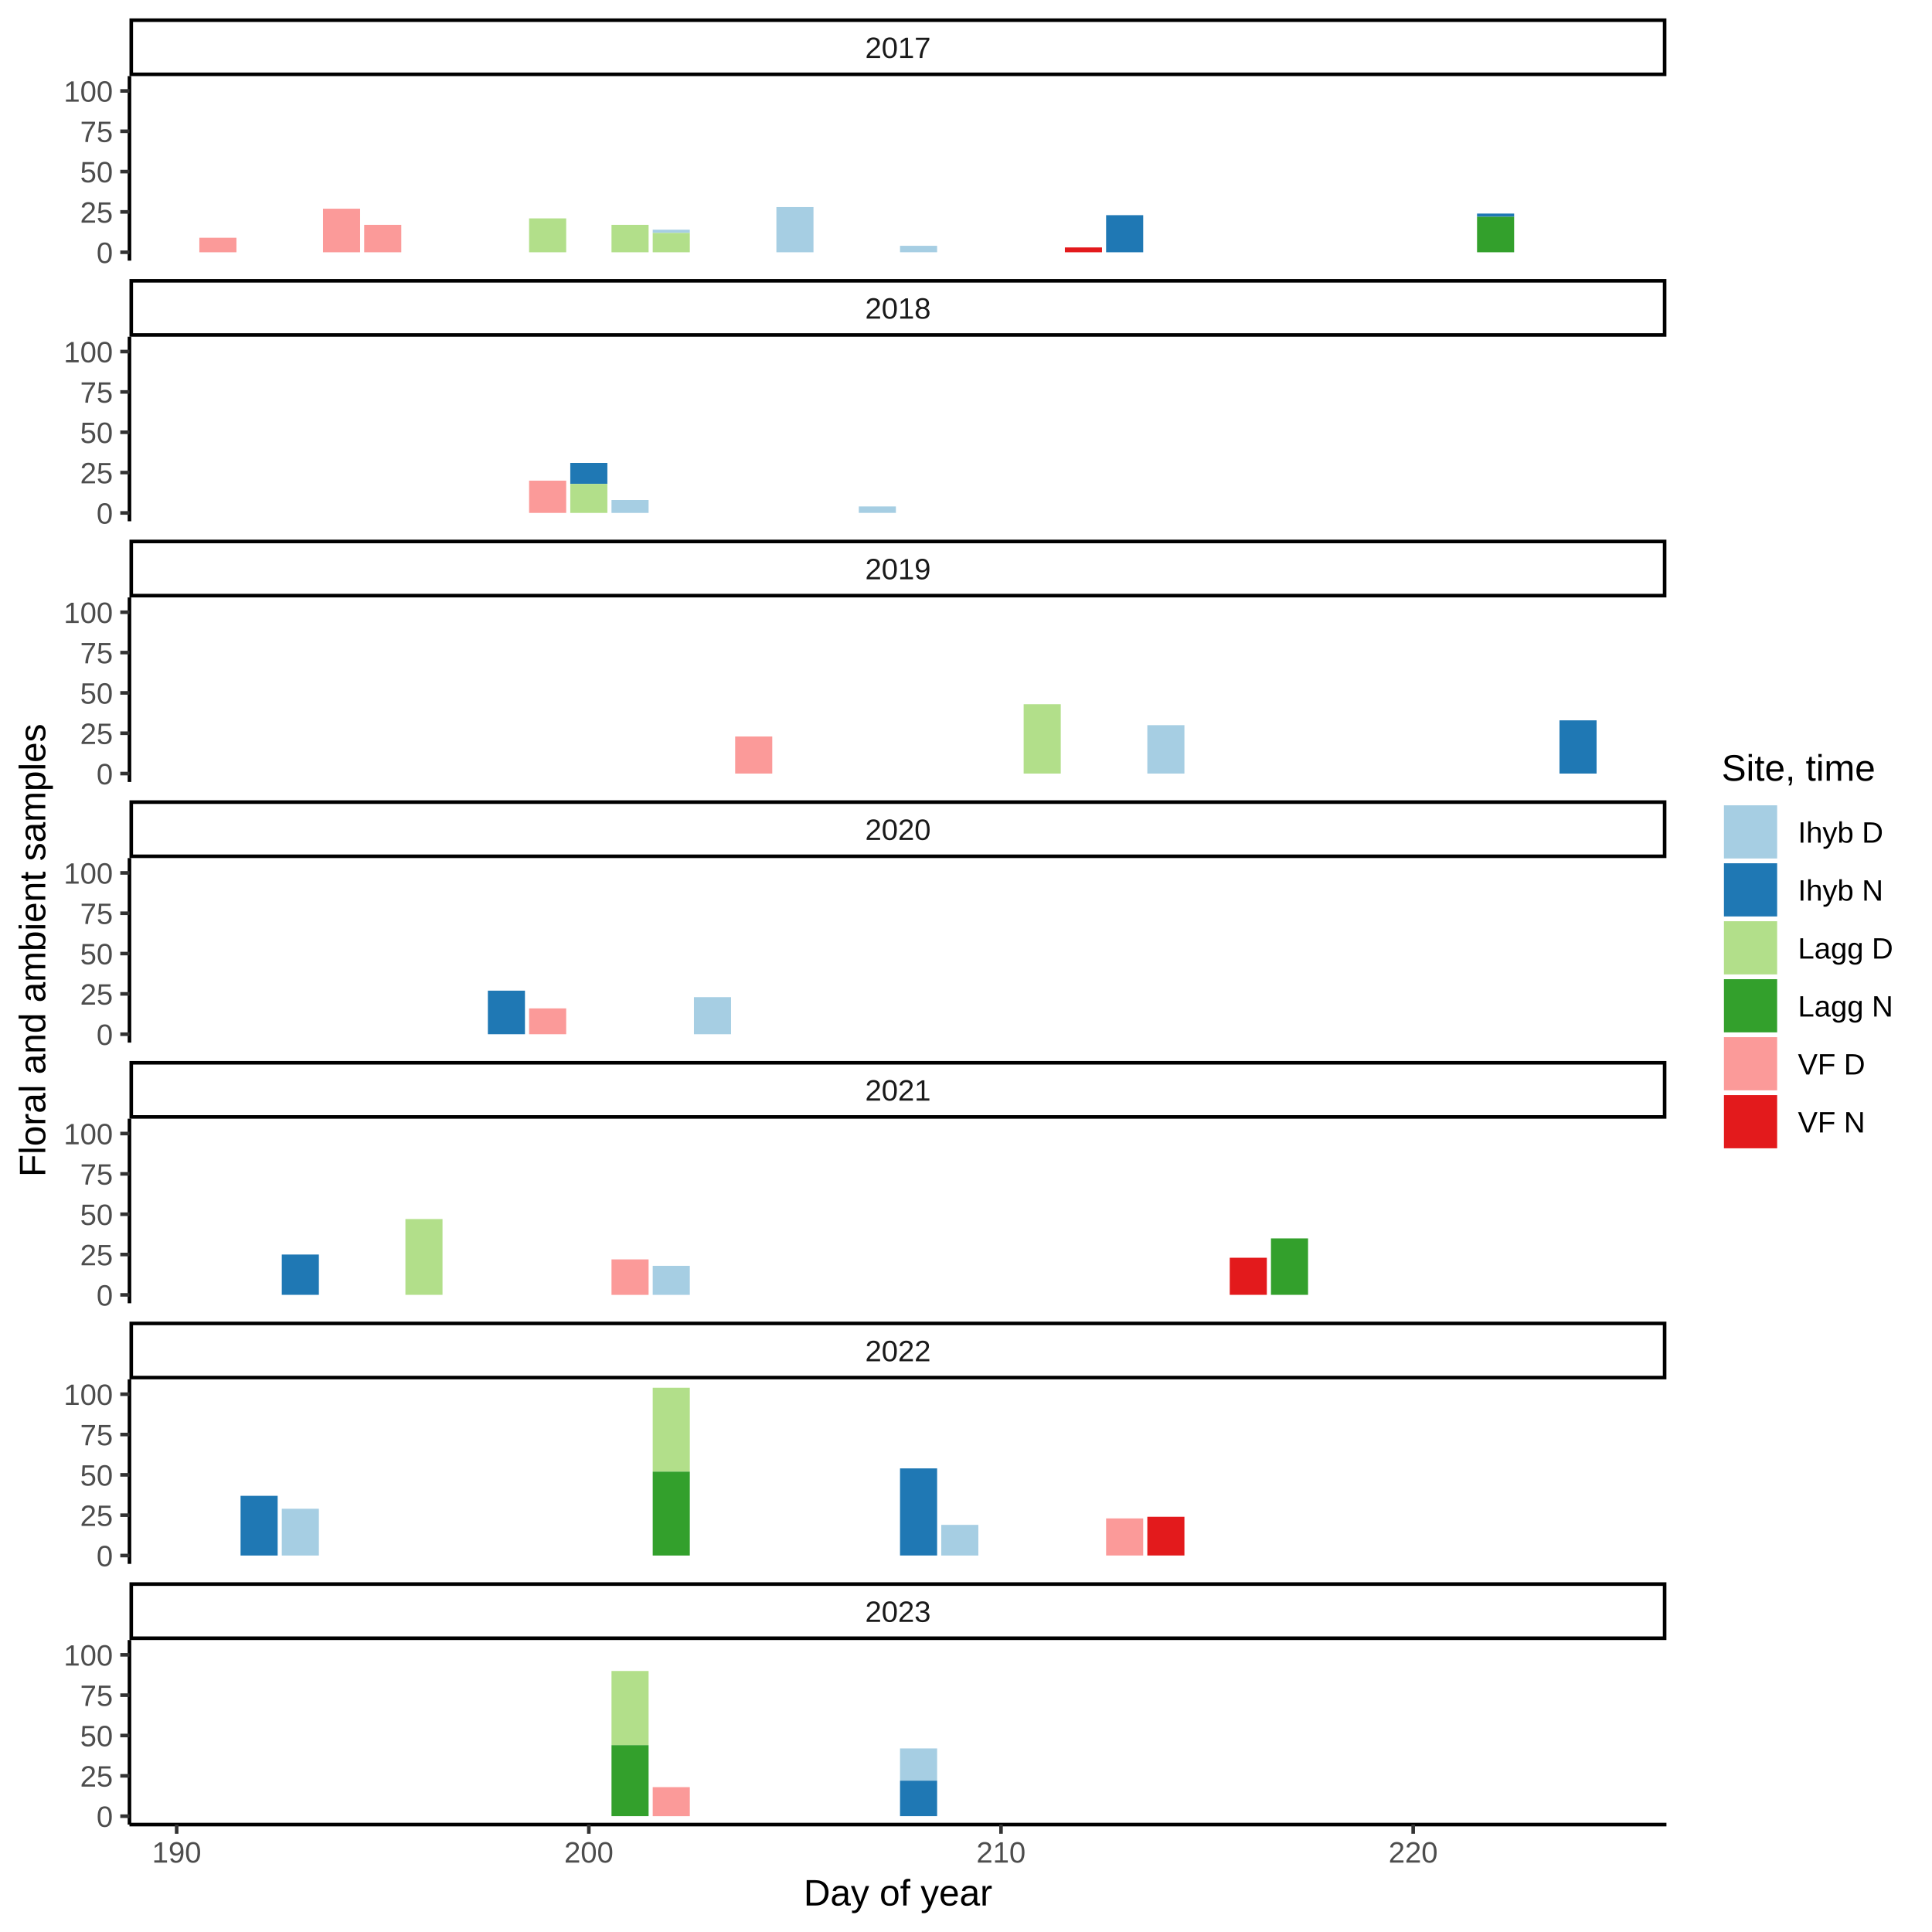
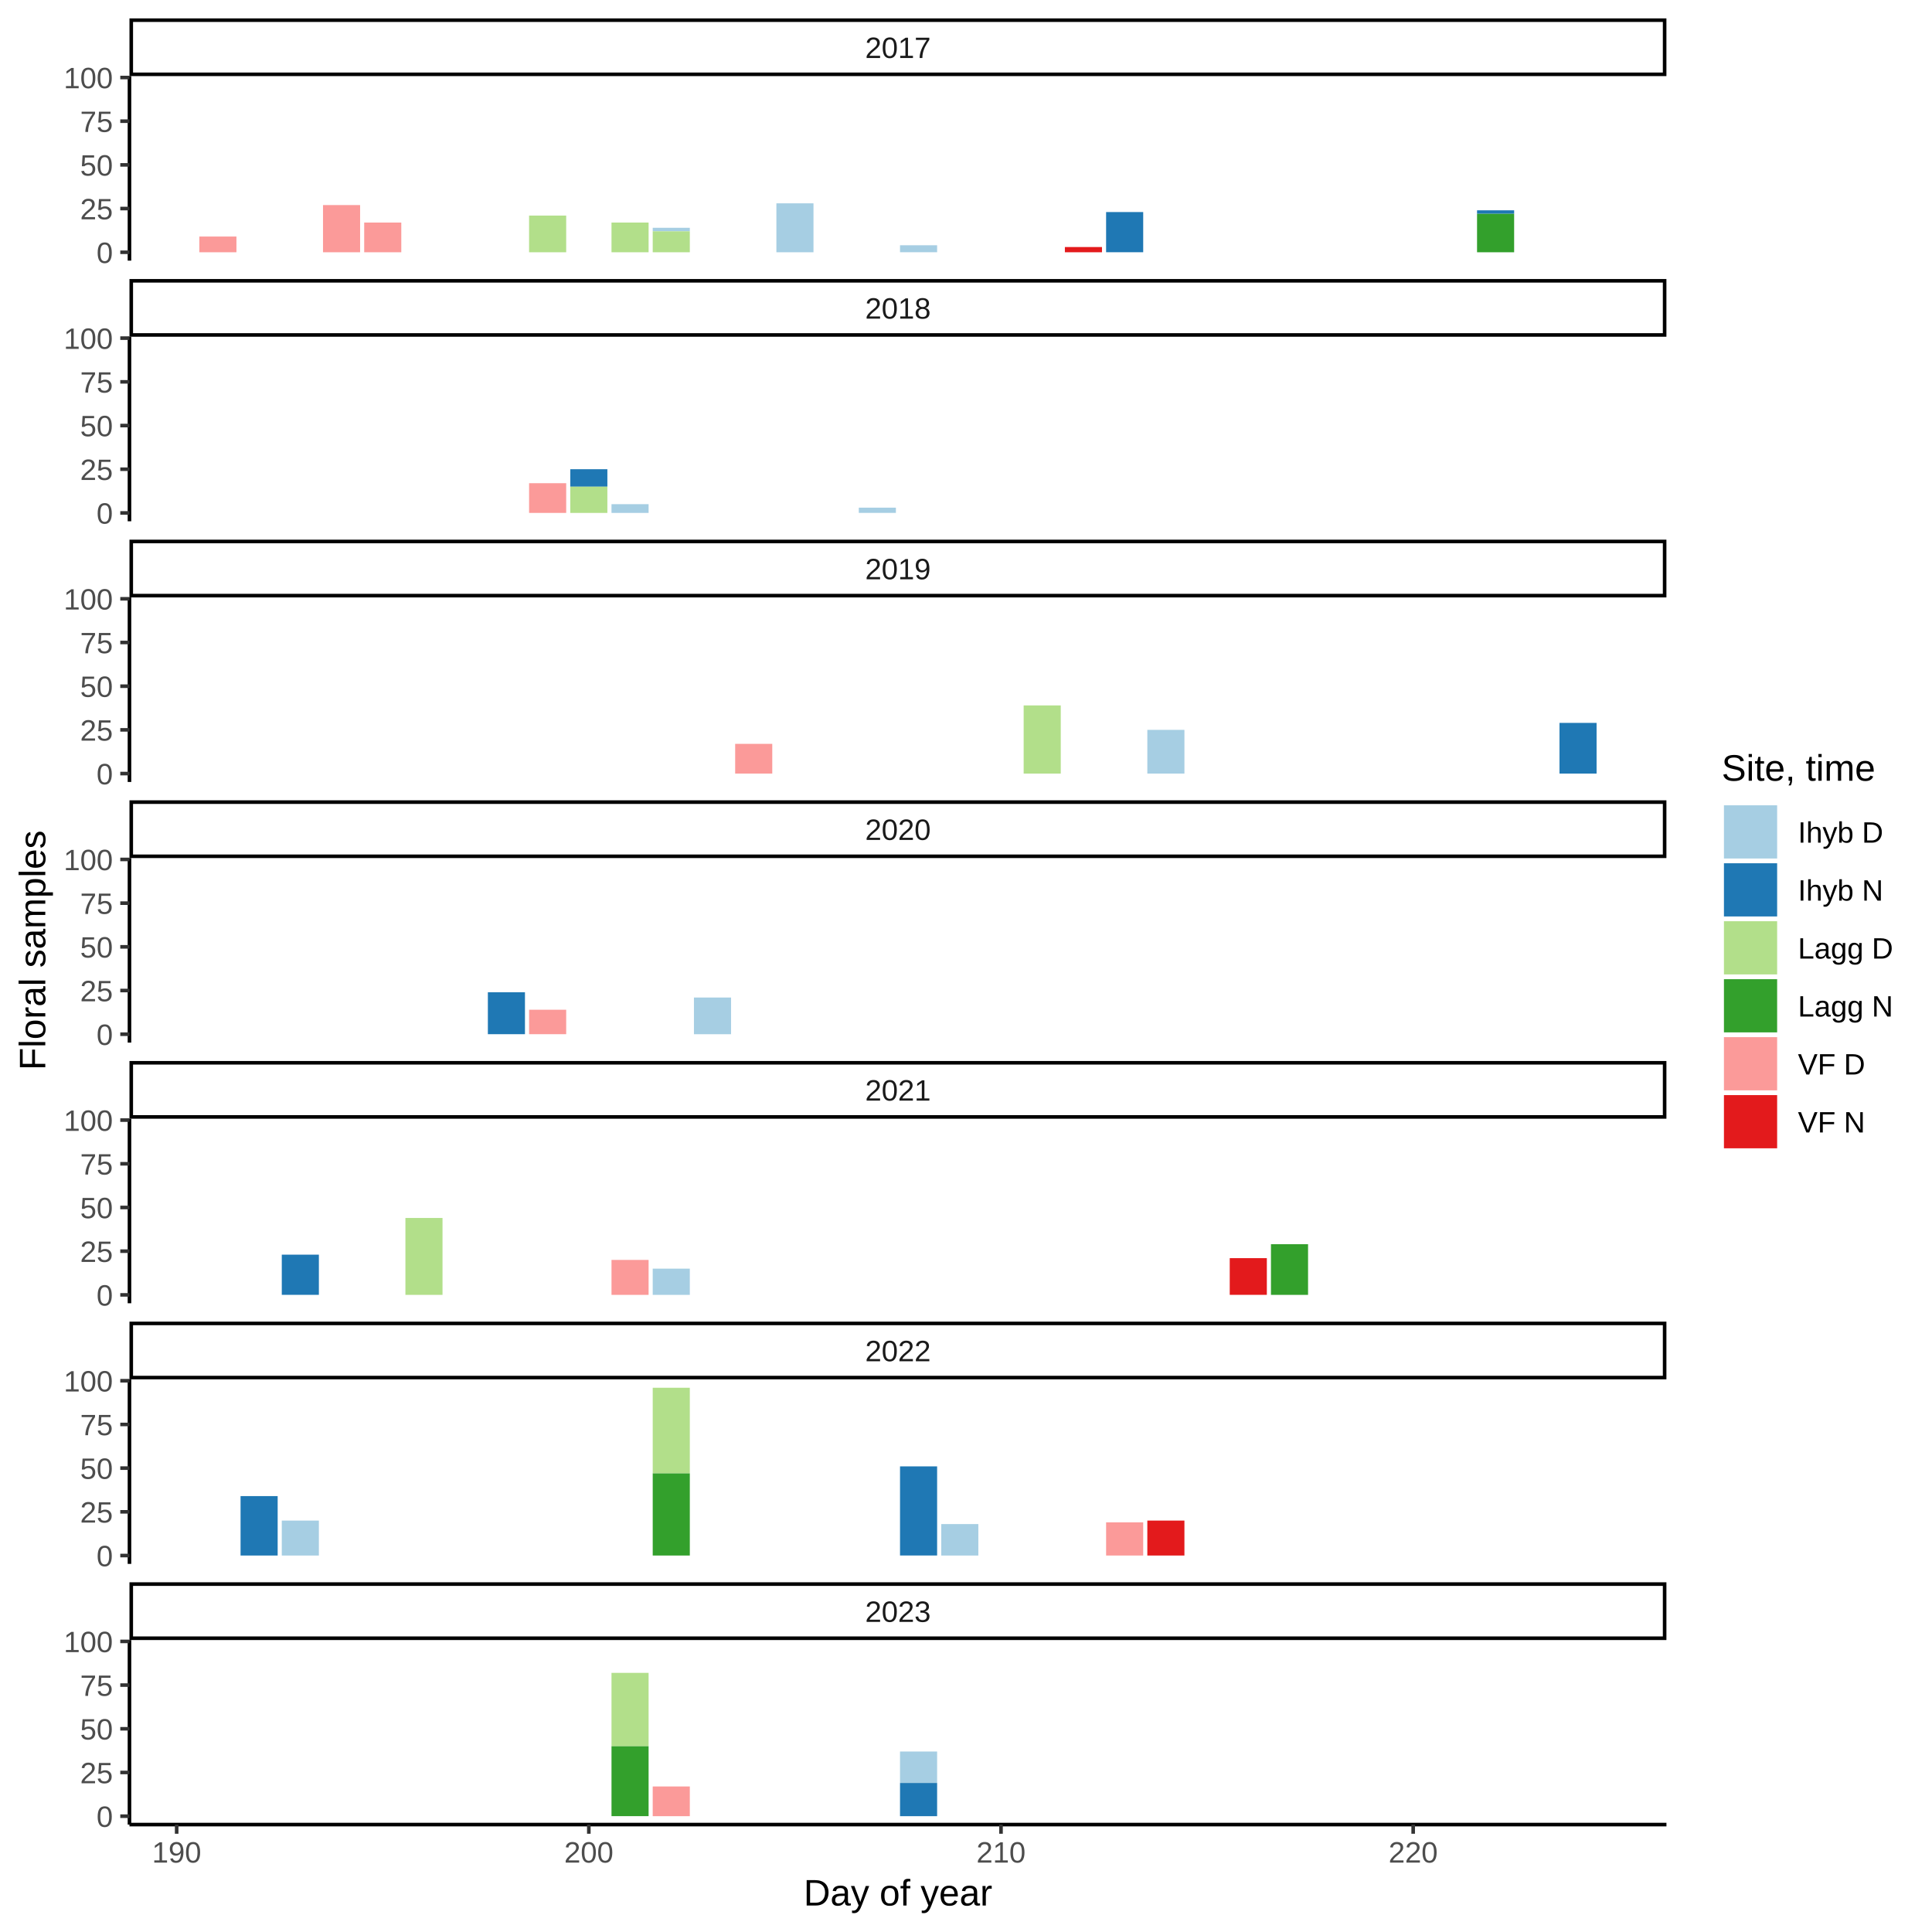
<svg xmlns="http://www.w3.org/2000/svg" class="svglite" width="576.00pt" height="576.00pt" viewBox="0 0 576.00 576.00">
  <defs>
    <style type="text/css">
    .svglite line, .svglite polyline, .svglite polygon, .svglite path, .svglite rect, .svglite circle {
      fill: none;
      stroke: #000000;
      stroke-linecap: round;
      stroke-linejoin: round;
      stroke-miterlimit: 10.00;
    }
    .svglite text {
      white-space: pre;
    }
  </style>
  </defs>
  <rect width="100%" height="100%" style="stroke: none; fill: #FFFFFF;" />
  <defs>
    <clipPath id="cpMC4wMHw1NzYuMDB8MC4wMHw1NzYuMDA=">
      <rect x="0.00" y="0.00" width="576.00" height="576.00" />
    </clipPath>
  </defs>
  <g clip-path="url(#cpMC4wMHw1NzYuMDB8MC4wMHw1NzYuMDA=)">
    <rect x="0.00" y="0.00" width="576.00" height="576.00" style="stroke-width: 1.07; stroke: #FFFFFF; fill: #FFFFFF;" />
  </g>
  <defs>
    <clipPath id="cpMzguNjB8NDk2LjgzfDIyLjY5fDc3Ljcx">
      <rect x="38.60" y="22.69" width="458.22" height="55.02" />
    </clipPath>
  </defs>
  <g clip-path="url(#cpMzguNjB8NDk2LjgzfDIyLjY5fDc3Ljcx)">
    <rect x="38.60" y="22.69" width="458.22" height="55.02" style="stroke-width: 1.07; stroke: none; fill: #FFFFFF;" />
-     <rect x="194.60" y="68.48" width="11.06" height="0.96" style="stroke-width: 1.07; stroke: none; stroke-linecap: butt; stroke-linejoin: miter; fill: #A6CEE3;" />
-     <rect x="231.47" y="61.74" width="11.06" height="13.47" style="stroke-width: 1.07; stroke: none; stroke-linecap: butt; stroke-linejoin: miter; fill: #A6CEE3;" />
-     <rect x="268.33" y="73.28" width="11.06" height="1.92" style="stroke-width: 1.07; stroke: none; stroke-linecap: butt; stroke-linejoin: miter; fill: #A6CEE3;" />
-     <rect x="329.77" y="64.15" width="11.06" height="11.06" style="stroke-width: 1.07; stroke: none; stroke-linecap: butt; stroke-linejoin: miter; fill: #1F78B4;" />
-     <rect x="440.36" y="63.67" width="11.06" height="0.96" style="stroke-width: 1.07; stroke: none; stroke-linecap: butt; stroke-linejoin: miter; fill: #1F78B4;" />
-     <rect x="157.74" y="65.11" width="11.06" height="10.10" style="stroke-width: 1.07; stroke: none; stroke-linecap: butt; stroke-linejoin: miter; fill: #B2DF8A;" />
-     <rect x="182.31" y="67.03" width="11.06" height="8.18" style="stroke-width: 1.07; stroke: none; stroke-linecap: butt; stroke-linejoin: miter; fill: #B2DF8A;" />
-     <rect x="194.60" y="69.44" width="11.06" height="5.77" style="stroke-width: 1.07; stroke: none; stroke-linecap: butt; stroke-linejoin: miter; fill: #B2DF8A;" />
-     <rect x="440.36" y="64.63" width="11.06" height="10.58" style="stroke-width: 1.07; stroke: none; stroke-linecap: butt; stroke-linejoin: miter; fill: #33A02C;" />
-     <rect x="59.43" y="70.88" width="11.06" height="4.33" style="stroke-width: 1.07; stroke: none; stroke-linecap: butt; stroke-linejoin: miter; fill: #FB9A99;" />
-     <rect x="96.30" y="62.22" width="11.06" height="12.99" style="stroke-width: 1.07; stroke: none; stroke-linecap: butt; stroke-linejoin: miter; fill: #FB9A99;" />
-     <rect x="108.58" y="67.03" width="11.06" height="8.18" style="stroke-width: 1.07; stroke: none; stroke-linecap: butt; stroke-linejoin: miter; fill: #FB9A99;" />
-     <rect x="317.48" y="73.77" width="11.06" height="1.44" style="stroke-width: 1.07; stroke: none; stroke-linecap: butt; stroke-linejoin: miter; fill: #E31A1C;" />
+     <rect x="194.60" y="67.91" width="11.06" height="1.04" style="stroke-width: 1.07; stroke: none; stroke-linecap: butt; stroke-linejoin: miter; fill: #A6CEE3;" />
+     <rect x="231.47" y="60.62" width="11.06" height="14.59" style="stroke-width: 1.07; stroke: none; stroke-linecap: butt; stroke-linejoin: miter; fill: #A6CEE3;" />
+     <rect x="268.33" y="73.12" width="11.06" height="2.08" style="stroke-width: 1.07; stroke: none; stroke-linecap: butt; stroke-linejoin: miter; fill: #A6CEE3;" />
+     <rect x="329.77" y="63.22" width="11.06" height="11.98" style="stroke-width: 1.07; stroke: none; stroke-linecap: butt; stroke-linejoin: miter; fill: #1F78B4;" />
+     <rect x="440.36" y="62.70" width="11.06" height="1.04" style="stroke-width: 1.07; stroke: none; stroke-linecap: butt; stroke-linejoin: miter; fill: #1F78B4;" />
+     <rect x="157.74" y="64.27" width="11.06" height="10.94" style="stroke-width: 1.07; stroke: none; stroke-linecap: butt; stroke-linejoin: miter; fill: #B2DF8A;" />
+     <rect x="182.31" y="66.35" width="11.06" height="8.86" style="stroke-width: 1.07; stroke: none; stroke-linecap: butt; stroke-linejoin: miter; fill: #B2DF8A;" />
+     <rect x="194.60" y="68.96" width="11.06" height="6.25" style="stroke-width: 1.07; stroke: none; stroke-linecap: butt; stroke-linejoin: miter; fill: #B2DF8A;" />
+     <rect x="440.36" y="63.75" width="11.06" height="11.46" style="stroke-width: 1.07; stroke: none; stroke-linecap: butt; stroke-linejoin: miter; fill: #33A02C;" />
+     <rect x="59.43" y="70.52" width="11.06" height="4.69" style="stroke-width: 1.07; stroke: none; stroke-linecap: butt; stroke-linejoin: miter; fill: #FB9A99;" />
+     <rect x="96.30" y="61.14" width="11.06" height="14.07" style="stroke-width: 1.07; stroke: none; stroke-linecap: butt; stroke-linejoin: miter; fill: #FB9A99;" />
+     <rect x="108.58" y="66.35" width="11.06" height="8.86" style="stroke-width: 1.07; stroke: none; stroke-linecap: butt; stroke-linejoin: miter; fill: #FB9A99;" />
+     <rect x="317.48" y="73.65" width="11.06" height="1.56" style="stroke-width: 1.07; stroke: none; stroke-linecap: butt; stroke-linejoin: miter; fill: #E31A1C;" />
  </g>
  <g clip-path="url(#cpMC4wMHw1NzYuMDB8MC4wMHw1NzYuMDA=)">
</g>
  <defs>
    <clipPath id="cpMzguNjB8NDk2LjgzfDEwMC40MHwxNTUuNDI=">
      <rect x="38.60" y="100.40" width="458.22" height="55.02" />
    </clipPath>
  </defs>
  <g clip-path="url(#cpMzguNjB8NDk2LjgzfDEwMC40MHwxNTUuNDI=)">
    <rect x="38.60" y="100.40" width="458.22" height="55.02" style="stroke-width: 1.07; stroke: none; fill: #FFFFFF;" />
-     <rect x="182.31" y="149.07" width="11.06" height="3.85" style="stroke-width: 1.07; stroke: none; stroke-linecap: butt; stroke-linejoin: miter; fill: #A6CEE3;" />
-     <rect x="256.04" y="150.99" width="11.06" height="1.92" style="stroke-width: 1.07; stroke: none; stroke-linecap: butt; stroke-linejoin: miter; fill: #A6CEE3;" />
-     <rect x="170.02" y="138.01" width="11.06" height="6.25" style="stroke-width: 1.07; stroke: none; stroke-linecap: butt; stroke-linejoin: miter; fill: #1F78B4;" />
-     <rect x="170.02" y="144.26" width="11.06" height="8.66" style="stroke-width: 1.07; stroke: none; stroke-linecap: butt; stroke-linejoin: miter; fill: #B2DF8A;" />
-     <rect x="157.74" y="143.30" width="11.06" height="9.62" style="stroke-width: 1.07; stroke: none; stroke-linecap: butt; stroke-linejoin: miter; fill: #FB9A99;" />
+     <rect x="182.31" y="150.31" width="11.06" height="2.61" style="stroke-width: 1.07; stroke: none; stroke-linecap: butt; stroke-linejoin: miter; fill: #A6CEE3;" />
+     <rect x="256.04" y="151.35" width="11.06" height="1.56" style="stroke-width: 1.07; stroke: none; stroke-linecap: butt; stroke-linejoin: miter; fill: #A6CEE3;" />
+     <rect x="170.02" y="139.89" width="11.06" height="5.21" style="stroke-width: 1.07; stroke: none; stroke-linecap: butt; stroke-linejoin: miter; fill: #1F78B4;" />
+     <rect x="170.02" y="145.10" width="11.06" height="7.82" style="stroke-width: 1.07; stroke: none; stroke-linecap: butt; stroke-linejoin: miter; fill: #B2DF8A;" />
+     <rect x="157.74" y="144.06" width="11.06" height="8.86" style="stroke-width: 1.07; stroke: none; stroke-linecap: butt; stroke-linejoin: miter; fill: #FB9A99;" />
  </g>
  <g clip-path="url(#cpMC4wMHw1NzYuMDB8MC4wMHw1NzYuMDA=)">
</g>
  <defs>
    <clipPath id="cpMzguNjB8NDk2LjgzfDE3OC4xMXwyMzMuMTM=">
      <rect x="38.60" y="178.11" width="458.22" height="55.02" />
    </clipPath>
  </defs>
  <g clip-path="url(#cpMzguNjB8NDk2LjgzfDE3OC4xMXwyMzMuMTM=)">
    <rect x="38.60" y="178.11" width="458.22" height="55.02" style="stroke-width: 1.07; stroke: none; fill: #FFFFFF;" />
-     <rect x="342.06" y="216.20" width="11.06" height="14.43" style="stroke-width: 1.07; stroke: none; stroke-linecap: butt; stroke-linejoin: miter; fill: #A6CEE3;" />
-     <rect x="464.94" y="214.76" width="11.06" height="15.87" style="stroke-width: 1.07; stroke: none; stroke-linecap: butt; stroke-linejoin: miter; fill: #1F78B4;" />
-     <rect x="305.19" y="209.95" width="11.06" height="20.68" style="stroke-width: 1.07; stroke: none; stroke-linecap: butt; stroke-linejoin: miter; fill: #B2DF8A;" />
-     <rect x="219.18" y="219.57" width="11.06" height="11.06" style="stroke-width: 1.07; stroke: none; stroke-linecap: butt; stroke-linejoin: miter; fill: #FB9A99;" />
+     <rect x="342.06" y="217.60" width="11.06" height="13.03" style="stroke-width: 1.07; stroke: none; stroke-linecap: butt; stroke-linejoin: miter; fill: #A6CEE3;" />
+     <rect x="464.94" y="215.52" width="11.06" height="15.11" style="stroke-width: 1.07; stroke: none; stroke-linecap: butt; stroke-linejoin: miter; fill: #1F78B4;" />
+     <rect x="305.19" y="210.31" width="11.06" height="20.32" style="stroke-width: 1.07; stroke: none; stroke-linecap: butt; stroke-linejoin: miter; fill: #B2DF8A;" />
+     <rect x="219.18" y="221.77" width="11.06" height="8.86" style="stroke-width: 1.07; stroke: none; stroke-linecap: butt; stroke-linejoin: miter; fill: #FB9A99;" />
  </g>
  <g clip-path="url(#cpMC4wMHw1NzYuMDB8MC4wMHw1NzYuMDA=)">
</g>
  <defs>
    <clipPath id="cpMzguNjB8NDk2LjgzfDI1NS44MnwzMTAuODQ=">
      <rect x="38.60" y="255.82" width="458.22" height="55.02" />
    </clipPath>
  </defs>
  <g clip-path="url(#cpMzguNjB8NDk2LjgzfDI1NS44MnwzMTAuODQ=)">
    <rect x="38.60" y="255.82" width="458.22" height="55.02" style="stroke-width: 1.07; stroke: none; fill: #FFFFFF;" />
-     <rect x="206.89" y="297.28" width="11.06" height="11.06" style="stroke-width: 1.07; stroke: none; stroke-linecap: butt; stroke-linejoin: miter; fill: #A6CEE3;" />
-     <rect x="145.45" y="295.35" width="11.06" height="12.99" style="stroke-width: 1.07; stroke: none; stroke-linecap: butt; stroke-linejoin: miter; fill: #1F78B4;" />
-     <rect x="157.74" y="300.64" width="11.06" height="7.70" style="stroke-width: 1.07; stroke: none; stroke-linecap: butt; stroke-linejoin: miter; fill: #FB9A99;" />
+     <rect x="206.89" y="297.40" width="11.06" height="10.94" style="stroke-width: 1.07; stroke: none; stroke-linecap: butt; stroke-linejoin: miter; fill: #A6CEE3;" />
+     <rect x="145.45" y="295.83" width="11.06" height="12.50" style="stroke-width: 1.07; stroke: none; stroke-linecap: butt; stroke-linejoin: miter; fill: #1F78B4;" />
+     <rect x="157.74" y="301.04" width="11.06" height="7.29" style="stroke-width: 1.07; stroke: none; stroke-linecap: butt; stroke-linejoin: miter; fill: #FB9A99;" />
  </g>
  <g clip-path="url(#cpMC4wMHw1NzYuMDB8MC4wMHw1NzYuMDA=)">
</g>
  <defs>
    <clipPath id="cpMzguNjB8NDk2LjgzfDMzMy41M3wzODguNTU=">
      <rect x="38.60" y="333.53" width="458.22" height="55.02" />
    </clipPath>
  </defs>
  <g clip-path="url(#cpMzguNjB8NDk2LjgzfDMzMy41M3wzODguNTU=)">
    <rect x="38.60" y="333.53" width="458.22" height="55.02" style="stroke-width: 1.07; stroke: none; fill: #FFFFFF;" />
-     <rect x="194.60" y="377.39" width="11.06" height="8.66" style="stroke-width: 1.07; stroke: none; stroke-linecap: butt; stroke-linejoin: miter; fill: #A6CEE3;" />
-     <rect x="84.01" y="374.02" width="11.06" height="12.02" style="stroke-width: 1.07; stroke: none; stroke-linecap: butt; stroke-linejoin: miter; fill: #1F78B4;" />
-     <rect x="120.87" y="363.44" width="11.06" height="22.60" style="stroke-width: 1.07; stroke: none; stroke-linecap: butt; stroke-linejoin: miter; fill: #B2DF8A;" />
-     <rect x="378.92" y="369.21" width="11.06" height="16.83" style="stroke-width: 1.07; stroke: none; stroke-linecap: butt; stroke-linejoin: miter; fill: #33A02C;" />
-     <rect x="182.31" y="375.47" width="11.06" height="10.58" style="stroke-width: 1.07; stroke: none; stroke-linecap: butt; stroke-linejoin: miter; fill: #FB9A99;" />
-     <rect x="366.63" y="374.98" width="11.06" height="11.06" style="stroke-width: 1.07; stroke: none; stroke-linecap: butt; stroke-linejoin: miter; fill: #E31A1C;" />
+     <rect x="194.60" y="378.23" width="11.06" height="7.82" style="stroke-width: 1.07; stroke: none; stroke-linecap: butt; stroke-linejoin: miter; fill: #A6CEE3;" />
+     <rect x="84.01" y="374.06" width="11.06" height="11.98" style="stroke-width: 1.07; stroke: none; stroke-linecap: butt; stroke-linejoin: miter; fill: #1F78B4;" />
+     <rect x="120.87" y="363.12" width="11.06" height="22.93" style="stroke-width: 1.07; stroke: none; stroke-linecap: butt; stroke-linejoin: miter; fill: #B2DF8A;" />
+     <rect x="378.92" y="370.94" width="11.06" height="15.11" style="stroke-width: 1.07; stroke: none; stroke-linecap: butt; stroke-linejoin: miter; fill: #33A02C;" />
+     <rect x="182.31" y="375.63" width="11.06" height="10.42" style="stroke-width: 1.07; stroke: none; stroke-linecap: butt; stroke-linejoin: miter; fill: #FB9A99;" />
+     <rect x="366.63" y="375.10" width="11.06" height="10.94" style="stroke-width: 1.07; stroke: none; stroke-linecap: butt; stroke-linejoin: miter; fill: #E31A1C;" />
  </g>
  <g clip-path="url(#cpMC4wMHw1NzYuMDB8MC4wMHw1NzYuMDA=)">
</g>
  <defs>
    <clipPath id="cpMzguNjB8NDk2LjgzfDQxMS4yNHw0NjYuMjY=">
      <rect x="38.60" y="411.24" width="458.22" height="55.02" />
    </clipPath>
  </defs>
  <g clip-path="url(#cpMzguNjB8NDk2LjgzfDQxMS4yNHw0NjYuMjY=)">
    <rect x="38.60" y="411.24" width="458.22" height="55.02" style="stroke-width: 1.07; stroke: none; fill: #FFFFFF;" />
-     <rect x="84.01" y="449.81" width="11.06" height="13.95" style="stroke-width: 1.07; stroke: none; stroke-linecap: butt; stroke-linejoin: miter; fill: #A6CEE3;" />
-     <rect x="280.62" y="454.62" width="11.06" height="9.14" style="stroke-width: 1.07; stroke: none; stroke-linecap: butt; stroke-linejoin: miter; fill: #A6CEE3;" />
-     <rect x="71.72" y="445.96" width="11.06" height="17.80" style="stroke-width: 1.07; stroke: none; stroke-linecap: butt; stroke-linejoin: miter; fill: #1F78B4;" />
-     <rect x="268.33" y="437.78" width="11.06" height="25.97" style="stroke-width: 1.07; stroke: none; stroke-linecap: butt; stroke-linejoin: miter; fill: #1F78B4;" />
-     <rect x="194.60" y="413.74" width="11.06" height="25.01" style="stroke-width: 1.07; stroke: none; stroke-linecap: butt; stroke-linejoin: miter; fill: #B2DF8A;" />
-     <rect x="194.60" y="438.75" width="11.06" height="25.01" style="stroke-width: 1.07; stroke: none; stroke-linecap: butt; stroke-linejoin: miter; fill: #33A02C;" />
-     <rect x="329.77" y="452.69" width="11.06" height="11.06" style="stroke-width: 1.07; stroke: none; stroke-linecap: butt; stroke-linejoin: miter; fill: #FB9A99;" />
-     <rect x="342.06" y="452.21" width="11.06" height="11.54" style="stroke-width: 1.07; stroke: none; stroke-linecap: butt; stroke-linejoin: miter; fill: #E31A1C;" />
+     <rect x="84.01" y="453.34" width="11.06" height="10.42" style="stroke-width: 1.07; stroke: none; stroke-linecap: butt; stroke-linejoin: miter; fill: #A6CEE3;" />
+     <rect x="280.62" y="454.38" width="11.06" height="9.38" style="stroke-width: 1.07; stroke: none; stroke-linecap: butt; stroke-linejoin: miter; fill: #A6CEE3;" />
+     <rect x="71.72" y="446.04" width="11.06" height="17.72" style="stroke-width: 1.07; stroke: none; stroke-linecap: butt; stroke-linejoin: miter; fill: #1F78B4;" />
+     <rect x="268.33" y="437.18" width="11.06" height="26.57" style="stroke-width: 1.07; stroke: none; stroke-linecap: butt; stroke-linejoin: miter; fill: #1F78B4;" />
+     <rect x="194.60" y="413.74" width="11.06" height="25.53" style="stroke-width: 1.07; stroke: none; stroke-linecap: butt; stroke-linejoin: miter; fill: #B2DF8A;" />
+     <rect x="194.60" y="439.27" width="11.06" height="24.49" style="stroke-width: 1.07; stroke: none; stroke-linecap: butt; stroke-linejoin: miter; fill: #33A02C;" />
+     <rect x="329.77" y="453.86" width="11.06" height="9.90" style="stroke-width: 1.07; stroke: none; stroke-linecap: butt; stroke-linejoin: miter; fill: #FB9A99;" />
+     <rect x="342.06" y="453.34" width="11.06" height="10.42" style="stroke-width: 1.07; stroke: none; stroke-linecap: butt; stroke-linejoin: miter; fill: #E31A1C;" />
  </g>
  <g clip-path="url(#cpMC4wMHw1NzYuMDB8MC4wMHw1NzYuMDA=)">
</g>
  <defs>
    <clipPath id="cpMzguNjB8NDk2LjgzfDQ4OC45NXw1NDMuOTc=">
      <rect x="38.60" y="488.95" width="458.22" height="55.02" />
    </clipPath>
  </defs>
  <g clip-path="url(#cpMzguNjB8NDk2LjgzfDQ4OC45NXw1NDMuOTc=)">
    <rect x="38.60" y="488.95" width="458.22" height="55.02" style="stroke-width: 1.07; stroke: none; fill: #FFFFFF;" />
-     <rect x="268.33" y="521.27" width="11.06" height="9.62" style="stroke-width: 1.07; stroke: none; stroke-linecap: butt; stroke-linejoin: miter; fill: #A6CEE3;" />
-     <rect x="268.33" y="530.88" width="11.06" height="10.58" style="stroke-width: 1.07; stroke: none; stroke-linecap: butt; stroke-linejoin: miter; fill: #1F78B4;" />
-     <rect x="182.31" y="498.18" width="11.06" height="22.12" style="stroke-width: 1.07; stroke: none; stroke-linecap: butt; stroke-linejoin: miter; fill: #B2DF8A;" />
-     <rect x="182.31" y="520.30" width="11.06" height="21.16" style="stroke-width: 1.07; stroke: none; stroke-linecap: butt; stroke-linejoin: miter; fill: #33A02C;" />
-     <rect x="194.60" y="532.81" width="11.06" height="8.66" style="stroke-width: 1.07; stroke: none; stroke-linecap: butt; stroke-linejoin: miter; fill: #FB9A99;" />
+     <rect x="268.33" y="522.19" width="11.06" height="9.38" style="stroke-width: 1.07; stroke: none; stroke-linecap: butt; stroke-linejoin: miter; fill: #A6CEE3;" />
+     <rect x="268.33" y="531.57" width="11.06" height="9.90" style="stroke-width: 1.07; stroke: none; stroke-linecap: butt; stroke-linejoin: miter; fill: #1F78B4;" />
+     <rect x="182.31" y="498.74" width="11.06" height="21.88" style="stroke-width: 1.07; stroke: none; stroke-linecap: butt; stroke-linejoin: miter; fill: #B2DF8A;" />
+     <rect x="182.31" y="520.62" width="11.06" height="20.84" style="stroke-width: 1.07; stroke: none; stroke-linecap: butt; stroke-linejoin: miter; fill: #33A02C;" />
+     <rect x="194.60" y="532.61" width="11.06" height="8.86" style="stroke-width: 1.07; stroke: none; stroke-linecap: butt; stroke-linejoin: miter; fill: #FB9A99;" />
  </g>
  <g clip-path="url(#cpMC4wMHw1NzYuMDB8MC4wMHw1NzYuMDA=)">
</g>
  <defs>
    <clipPath id="cpMzguNjB8NDk2LjgzfDQ3MS43NHw0ODguOTU=">
      <rect x="38.60" y="471.74" width="458.22" height="17.21" />
    </clipPath>
  </defs>
  <g clip-path="url(#cpMzguNjB8NDk2LjgzfDQ3MS43NHw0ODguOTU=)">
    <rect x="38.60" y="471.74" width="458.22" height="17.21" style="stroke-width: 2.13; fill: #FFFFFF;" />
    <text x="267.72" y="483.55" text-anchor="middle" style="font-size: 8.80px;fill: #1A1A1A; font-family: &quot;Arial&quot;;">2023</text>
  </g>
  <g clip-path="url(#cpMC4wMHw1NzYuMDB8MC4wMHw1NzYuMDA=)">
</g>
  <defs>
    <clipPath id="cpMzguNjB8NDk2LjgzfDM5NC4wM3w0MTEuMjQ=">
      <rect x="38.60" y="394.03" width="458.22" height="17.21" />
    </clipPath>
  </defs>
  <g clip-path="url(#cpMzguNjB8NDk2LjgzfDM5NC4wM3w0MTEuMjQ=)">
    <rect x="38.60" y="394.03" width="458.22" height="17.21" style="stroke-width: 2.13; fill: #FFFFFF;" />
    <text x="267.72" y="405.84" text-anchor="middle" style="font-size: 8.80px;fill: #1A1A1A; font-family: &quot;Arial&quot;;">2022</text>
  </g>
  <g clip-path="url(#cpMC4wMHw1NzYuMDB8MC4wMHw1NzYuMDA=)">
</g>
  <defs>
    <clipPath id="cpMzguNjB8NDk2LjgzfDMxNi4zMnwzMzMuNTM=">
      <rect x="38.60" y="316.32" width="458.22" height="17.21" />
    </clipPath>
  </defs>
  <g clip-path="url(#cpMzguNjB8NDk2LjgzfDMxNi4zMnwzMzMuNTM=)">
    <rect x="38.60" y="316.32" width="458.22" height="17.21" style="stroke-width: 2.13; fill: #FFFFFF;" />
    <text x="267.72" y="328.13" text-anchor="middle" style="font-size: 8.80px;fill: #1A1A1A; font-family: &quot;Arial&quot;;">2021</text>
  </g>
  <g clip-path="url(#cpMC4wMHw1NzYuMDB8MC4wMHw1NzYuMDA=)">
</g>
  <defs>
    <clipPath id="cpMzguNjB8NDk2LjgzfDIzOC42MXwyNTUuODI=">
      <rect x="38.60" y="238.61" width="458.22" height="17.21" />
    </clipPath>
  </defs>
  <g clip-path="url(#cpMzguNjB8NDk2LjgzfDIzOC42MXwyNTUuODI=)">
    <rect x="38.60" y="238.61" width="458.22" height="17.21" style="stroke-width: 2.13; fill: #FFFFFF;" />
    <text x="267.72" y="250.42" text-anchor="middle" style="font-size: 8.80px;fill: #1A1A1A; font-family: &quot;Arial&quot;;">2020</text>
  </g>
  <g clip-path="url(#cpMC4wMHw1NzYuMDB8MC4wMHw1NzYuMDA=)">
</g>
  <defs>
    <clipPath id="cpMzguNjB8NDk2LjgzfDE2MC45MHwxNzguMTE=">
      <rect x="38.60" y="160.90" width="458.22" height="17.21" />
    </clipPath>
  </defs>
  <g clip-path="url(#cpMzguNjB8NDk2LjgzfDE2MC45MHwxNzguMTE=)">
    <rect x="38.60" y="160.90" width="458.22" height="17.21" style="stroke-width: 2.13; fill: #FFFFFF;" />
    <text x="267.72" y="172.71" text-anchor="middle" style="font-size: 8.80px;fill: #1A1A1A; font-family: &quot;Arial&quot;;">2019</text>
  </g>
  <g clip-path="url(#cpMC4wMHw1NzYuMDB8MC4wMHw1NzYuMDA=)">
</g>
  <defs>
    <clipPath id="cpMzguNjB8NDk2LjgzfDgzLjE5fDEwMC40MA==">
      <rect x="38.60" y="83.19" width="458.22" height="17.21" />
    </clipPath>
  </defs>
  <g clip-path="url(#cpMzguNjB8NDk2LjgzfDgzLjE5fDEwMC40MA==)">
    <rect x="38.60" y="83.19" width="458.22" height="17.21" style="stroke-width: 2.13; fill: #FFFFFF;" />
    <text x="267.72" y="95.00" text-anchor="middle" style="font-size: 8.80px;fill: #1A1A1A; font-family: &quot;Arial&quot;;">2018</text>
  </g>
  <g clip-path="url(#cpMC4wMHw1NzYuMDB8MC4wMHw1NzYuMDA=)">
</g>
  <defs>
    <clipPath id="cpMzguNjB8NDk2LjgzfDUuNDh8MjIuNjk=">
      <rect x="38.60" y="5.48" width="458.22" height="17.21" />
    </clipPath>
  </defs>
  <g clip-path="url(#cpMzguNjB8NDk2LjgzfDUuNDh8MjIuNjk=)">
    <rect x="38.60" y="5.48" width="458.22" height="17.21" style="stroke-width: 2.13; fill: #FFFFFF;" />
    <text x="267.72" y="17.29" text-anchor="middle" style="font-size: 8.80px;fill: #1A1A1A; font-family: &quot;Arial&quot;;">2017</text>
  </g>
  <g clip-path="url(#cpMC4wMHw1NzYuMDB8MC4wMHw1NzYuMDA=)">
    <polyline points="38.60,543.97 496.83,543.97 " style="stroke-width: 1.07; stroke-linecap: butt;" />
    <polyline points="52.67,546.71 52.67,543.97 " style="stroke-width: 1.07; stroke: #333333; stroke-linecap: butt;" />
    <polyline points="175.55,546.71 175.55,543.97 " style="stroke-width: 1.07; stroke: #333333; stroke-linecap: butt;" />
    <polyline points="298.44,546.71 298.44,543.97 " style="stroke-width: 1.07; stroke: #333333; stroke-linecap: butt;" />
    <polyline points="421.32,546.71 421.32,543.97 " style="stroke-width: 1.07; stroke: #333333; stroke-linecap: butt;" />
    <text x="52.67" y="555.31" text-anchor="middle" style="font-size: 8.80px;fill: #4D4D4D; font-family: &quot;Arial&quot;;">190</text>
    <text x="175.55" y="555.31" text-anchor="middle" style="font-size: 8.80px;fill: #4D4D4D; font-family: &quot;Arial&quot;;">200</text>
    <text x="298.44" y="555.31" text-anchor="middle" style="font-size: 8.80px;fill: #4D4D4D; font-family: &quot;Arial&quot;;">210</text>
    <text x="421.32" y="555.31" text-anchor="middle" style="font-size: 8.80px;fill: #4D4D4D; font-family: &quot;Arial&quot;;">220</text>
    <polyline points="38.60,77.71 38.60,22.69 " style="stroke-width: 1.07; stroke-linecap: butt;" />
    <text x="33.67" y="78.42" text-anchor="end" style="font-size: 8.80px;fill: #4D4D4D; font-family: &quot;Arial&quot;;">0</text>
-     <text x="33.67" y="66.39" text-anchor="end" style="font-size: 8.80px;fill: #4D4D4D; font-family: &quot;Arial&quot;;">25</text>
-     <text x="33.67" y="54.37" text-anchor="end" style="font-size: 8.80px;fill: #4D4D4D; font-family: &quot;Arial&quot;;">50</text>
-     <text x="33.67" y="42.34" text-anchor="end" style="font-size: 8.80px;fill: #4D4D4D; font-family: &quot;Arial&quot;;">75</text>
-     <text x="33.67" y="30.32" text-anchor="end" style="font-size: 8.80px;fill: #4D4D4D; font-family: &quot;Arial&quot;;">100</text>
+     <text x="33.67" y="65.39" text-anchor="end" style="font-size: 8.80px;fill: #4D4D4D; font-family: &quot;Arial&quot;;">25</text>
+     <text x="33.67" y="52.36" text-anchor="end" style="font-size: 8.80px;fill: #4D4D4D; font-family: &quot;Arial&quot;;">50</text>
+     <text x="33.67" y="39.34" text-anchor="end" style="font-size: 8.80px;fill: #4D4D4D; font-family: &quot;Arial&quot;;">75</text>
+     <text x="33.67" y="26.31" text-anchor="end" style="font-size: 8.80px;fill: #4D4D4D; font-family: &quot;Arial&quot;;">100</text>
    <polyline points="35.86,75.21 38.60,75.21 " style="stroke-width: 1.07; stroke: #333333; stroke-linecap: butt;" />
-     <polyline points="35.86,63.18 38.60,63.18 " style="stroke-width: 1.07; stroke: #333333; stroke-linecap: butt;" />
-     <polyline points="35.86,51.16 38.60,51.16 " style="stroke-width: 1.07; stroke: #333333; stroke-linecap: butt;" />
-     <polyline points="35.86,39.14 38.60,39.14 " style="stroke-width: 1.07; stroke: #333333; stroke-linecap: butt;" />
-     <polyline points="35.86,27.11 38.60,27.11 " style="stroke-width: 1.07; stroke: #333333; stroke-linecap: butt;" />
+     <polyline points="35.86,62.18 38.60,62.18 " style="stroke-width: 1.07; stroke: #333333; stroke-linecap: butt;" />
+     <polyline points="35.86,49.16 38.60,49.16 " style="stroke-width: 1.07; stroke: #333333; stroke-linecap: butt;" />
+     <polyline points="35.86,36.13 38.60,36.13 " style="stroke-width: 1.07; stroke: #333333; stroke-linecap: butt;" />
+     <polyline points="35.86,23.11 38.60,23.11 " style="stroke-width: 1.07; stroke: #333333; stroke-linecap: butt;" />
    <polyline points="38.60,155.42 38.60,100.40 " style="stroke-width: 1.07; stroke-linecap: butt;" />
    <text x="33.67" y="156.13" text-anchor="end" style="font-size: 8.80px;fill: #4D4D4D; font-family: &quot;Arial&quot;;">0</text>
-     <text x="33.67" y="144.10" text-anchor="end" style="font-size: 8.80px;fill: #4D4D4D; font-family: &quot;Arial&quot;;">25</text>
-     <text x="33.67" y="132.08" text-anchor="end" style="font-size: 8.80px;fill: #4D4D4D; font-family: &quot;Arial&quot;;">50</text>
-     <text x="33.67" y="120.05" text-anchor="end" style="font-size: 8.80px;fill: #4D4D4D; font-family: &quot;Arial&quot;;">75</text>
-     <text x="33.67" y="108.03" text-anchor="end" style="font-size: 8.80px;fill: #4D4D4D; font-family: &quot;Arial&quot;;">100</text>
+     <text x="33.67" y="143.10" text-anchor="end" style="font-size: 8.80px;fill: #4D4D4D; font-family: &quot;Arial&quot;;">25</text>
+     <text x="33.67" y="130.07" text-anchor="end" style="font-size: 8.80px;fill: #4D4D4D; font-family: &quot;Arial&quot;;">50</text>
+     <text x="33.67" y="117.05" text-anchor="end" style="font-size: 8.80px;fill: #4D4D4D; font-family: &quot;Arial&quot;;">75</text>
+     <text x="33.67" y="104.02" text-anchor="end" style="font-size: 8.80px;fill: #4D4D4D; font-family: &quot;Arial&quot;;">100</text>
    <polyline points="35.86,152.92 38.60,152.92 " style="stroke-width: 1.07; stroke: #333333; stroke-linecap: butt;" />
-     <polyline points="35.86,140.89 38.60,140.89 " style="stroke-width: 1.07; stroke: #333333; stroke-linecap: butt;" />
-     <polyline points="35.86,128.87 38.60,128.87 " style="stroke-width: 1.07; stroke: #333333; stroke-linecap: butt;" />
-     <polyline points="35.86,116.85 38.60,116.85 " style="stroke-width: 1.07; stroke: #333333; stroke-linecap: butt;" />
-     <polyline points="35.86,104.82 38.60,104.82 " style="stroke-width: 1.07; stroke: #333333; stroke-linecap: butt;" />
+     <polyline points="35.86,139.89 38.60,139.89 " style="stroke-width: 1.07; stroke: #333333; stroke-linecap: butt;" />
+     <polyline points="35.86,126.87 38.60,126.87 " style="stroke-width: 1.07; stroke: #333333; stroke-linecap: butt;" />
+     <polyline points="35.86,113.84 38.60,113.84 " style="stroke-width: 1.07; stroke: #333333; stroke-linecap: butt;" />
+     <polyline points="35.86,100.81 38.60,100.81 " style="stroke-width: 1.07; stroke: #333333; stroke-linecap: butt;" />
    <polyline points="38.60,233.13 38.60,178.11 " style="stroke-width: 1.07; stroke-linecap: butt;" />
    <text x="33.67" y="233.84" text-anchor="end" style="font-size: 8.80px;fill: #4D4D4D; font-family: &quot;Arial&quot;;">0</text>
-     <text x="33.67" y="221.81" text-anchor="end" style="font-size: 8.80px;fill: #4D4D4D; font-family: &quot;Arial&quot;;">25</text>
-     <text x="33.67" y="209.79" text-anchor="end" style="font-size: 8.80px;fill: #4D4D4D; font-family: &quot;Arial&quot;;">50</text>
-     <text x="33.67" y="197.76" text-anchor="end" style="font-size: 8.80px;fill: #4D4D4D; font-family: &quot;Arial&quot;;">75</text>
-     <text x="33.67" y="185.74" text-anchor="end" style="font-size: 8.80px;fill: #4D4D4D; font-family: &quot;Arial&quot;;">100</text>
+     <text x="33.67" y="220.81" text-anchor="end" style="font-size: 8.80px;fill: #4D4D4D; font-family: &quot;Arial&quot;;">25</text>
+     <text x="33.67" y="207.78" text-anchor="end" style="font-size: 8.80px;fill: #4D4D4D; font-family: &quot;Arial&quot;;">50</text>
+     <text x="33.67" y="194.76" text-anchor="end" style="font-size: 8.80px;fill: #4D4D4D; font-family: &quot;Arial&quot;;">75</text>
+     <text x="33.67" y="181.73" text-anchor="end" style="font-size: 8.80px;fill: #4D4D4D; font-family: &quot;Arial&quot;;">100</text>
    <polyline points="35.86,230.63 38.60,230.63 " style="stroke-width: 1.07; stroke: #333333; stroke-linecap: butt;" />
-     <polyline points="35.86,218.60 38.60,218.60 " style="stroke-width: 1.07; stroke: #333333; stroke-linecap: butt;" />
-     <polyline points="35.86,206.58 38.60,206.58 " style="stroke-width: 1.07; stroke: #333333; stroke-linecap: butt;" />
-     <polyline points="35.86,194.56 38.60,194.56 " style="stroke-width: 1.07; stroke: #333333; stroke-linecap: butt;" />
-     <polyline points="35.86,182.53 38.60,182.53 " style="stroke-width: 1.07; stroke: #333333; stroke-linecap: butt;" />
+     <polyline points="35.86,217.60 38.60,217.60 " style="stroke-width: 1.07; stroke: #333333; stroke-linecap: butt;" />
+     <polyline points="35.86,204.58 38.60,204.58 " style="stroke-width: 1.07; stroke: #333333; stroke-linecap: butt;" />
+     <polyline points="35.86,191.55 38.60,191.55 " style="stroke-width: 1.07; stroke: #333333; stroke-linecap: butt;" />
+     <polyline points="35.86,178.52 38.60,178.52 " style="stroke-width: 1.07; stroke: #333333; stroke-linecap: butt;" />
    <polyline points="38.60,310.84 38.60,255.82 " style="stroke-width: 1.07; stroke-linecap: butt;" />
    <text x="33.67" y="311.54" text-anchor="end" style="font-size: 8.80px;fill: #4D4D4D; font-family: &quot;Arial&quot;;">0</text>
-     <text x="33.67" y="299.52" text-anchor="end" style="font-size: 8.80px;fill: #4D4D4D; font-family: &quot;Arial&quot;;">25</text>
-     <text x="33.67" y="287.50" text-anchor="end" style="font-size: 8.80px;fill: #4D4D4D; font-family: &quot;Arial&quot;;">50</text>
-     <text x="33.67" y="275.47" text-anchor="end" style="font-size: 8.80px;fill: #4D4D4D; font-family: &quot;Arial&quot;;">75</text>
-     <text x="33.67" y="263.45" text-anchor="end" style="font-size: 8.80px;fill: #4D4D4D; font-family: &quot;Arial&quot;;">100</text>
+     <text x="33.67" y="298.52" text-anchor="end" style="font-size: 8.80px;fill: #4D4D4D; font-family: &quot;Arial&quot;;">25</text>
+     <text x="33.67" y="285.49" text-anchor="end" style="font-size: 8.80px;fill: #4D4D4D; font-family: &quot;Arial&quot;;">50</text>
+     <text x="33.67" y="272.47" text-anchor="end" style="font-size: 8.80px;fill: #4D4D4D; font-family: &quot;Arial&quot;;">75</text>
+     <text x="33.67" y="259.44" text-anchor="end" style="font-size: 8.80px;fill: #4D4D4D; font-family: &quot;Arial&quot;;">100</text>
    <polyline points="35.86,308.34 38.60,308.34 " style="stroke-width: 1.07; stroke: #333333; stroke-linecap: butt;" />
-     <polyline points="35.86,296.31 38.60,296.31 " style="stroke-width: 1.07; stroke: #333333; stroke-linecap: butt;" />
-     <polyline points="35.86,284.29 38.60,284.29 " style="stroke-width: 1.07; stroke: #333333; stroke-linecap: butt;" />
-     <polyline points="35.86,272.27 38.60,272.27 " style="stroke-width: 1.07; stroke: #333333; stroke-linecap: butt;" />
-     <polyline points="35.86,260.24 38.60,260.24 " style="stroke-width: 1.07; stroke: #333333; stroke-linecap: butt;" />
+     <polyline points="35.86,295.31 38.60,295.31 " style="stroke-width: 1.07; stroke: #333333; stroke-linecap: butt;" />
+     <polyline points="35.86,282.29 38.60,282.29 " style="stroke-width: 1.07; stroke: #333333; stroke-linecap: butt;" />
+     <polyline points="35.86,269.26 38.60,269.26 " style="stroke-width: 1.07; stroke: #333333; stroke-linecap: butt;" />
+     <polyline points="35.86,256.23 38.60,256.23 " style="stroke-width: 1.07; stroke: #333333; stroke-linecap: butt;" />
    <polyline points="38.60,388.55 38.60,333.53 " style="stroke-width: 1.07; stroke-linecap: butt;" />
    <text x="33.67" y="389.25" text-anchor="end" style="font-size: 8.80px;fill: #4D4D4D; font-family: &quot;Arial&quot;;">0</text>
-     <text x="33.67" y="377.23" text-anchor="end" style="font-size: 8.80px;fill: #4D4D4D; font-family: &quot;Arial&quot;;">25</text>
-     <text x="33.67" y="365.21" text-anchor="end" style="font-size: 8.80px;fill: #4D4D4D; font-family: &quot;Arial&quot;;">50</text>
-     <text x="33.67" y="353.18" text-anchor="end" style="font-size: 8.80px;fill: #4D4D4D; font-family: &quot;Arial&quot;;">75</text>
-     <text x="33.67" y="341.16" text-anchor="end" style="font-size: 8.80px;fill: #4D4D4D; font-family: &quot;Arial&quot;;">100</text>
+     <text x="33.67" y="376.23" text-anchor="end" style="font-size: 8.80px;fill: #4D4D4D; font-family: &quot;Arial&quot;;">25</text>
+     <text x="33.67" y="363.20" text-anchor="end" style="font-size: 8.80px;fill: #4D4D4D; font-family: &quot;Arial&quot;;">50</text>
+     <text x="33.67" y="350.18" text-anchor="end" style="font-size: 8.80px;fill: #4D4D4D; font-family: &quot;Arial&quot;;">75</text>
+     <text x="33.67" y="337.15" text-anchor="end" style="font-size: 8.80px;fill: #4D4D4D; font-family: &quot;Arial&quot;;">100</text>
    <polyline points="35.86,386.05 38.60,386.05 " style="stroke-width: 1.07; stroke: #333333; stroke-linecap: butt;" />
-     <polyline points="35.86,374.02 38.60,374.02 " style="stroke-width: 1.07; stroke: #333333; stroke-linecap: butt;" />
-     <polyline points="35.86,362.00 38.60,362.00 " style="stroke-width: 1.07; stroke: #333333; stroke-linecap: butt;" />
-     <polyline points="35.86,349.98 38.60,349.98 " style="stroke-width: 1.07; stroke: #333333; stroke-linecap: butt;" />
-     <polyline points="35.86,337.95 38.60,337.95 " style="stroke-width: 1.07; stroke: #333333; stroke-linecap: butt;" />
+     <polyline points="35.86,373.02 38.60,373.02 " style="stroke-width: 1.07; stroke: #333333; stroke-linecap: butt;" />
+     <polyline points="35.86,359.99 38.60,359.99 " style="stroke-width: 1.07; stroke: #333333; stroke-linecap: butt;" />
+     <polyline points="35.86,346.97 38.60,346.97 " style="stroke-width: 1.07; stroke: #333333; stroke-linecap: butt;" />
+     <polyline points="35.86,333.94 38.60,333.94 " style="stroke-width: 1.07; stroke: #333333; stroke-linecap: butt;" />
    <polyline points="38.60,466.26 38.60,411.24 " style="stroke-width: 1.07; stroke-linecap: butt;" />
    <text x="33.67" y="466.96" text-anchor="end" style="font-size: 8.80px;fill: #4D4D4D; font-family: &quot;Arial&quot;;">0</text>
-     <text x="33.67" y="454.94" text-anchor="end" style="font-size: 8.80px;fill: #4D4D4D; font-family: &quot;Arial&quot;;">25</text>
-     <text x="33.67" y="442.92" text-anchor="end" style="font-size: 8.80px;fill: #4D4D4D; font-family: &quot;Arial&quot;;">50</text>
-     <text x="33.67" y="430.89" text-anchor="end" style="font-size: 8.80px;fill: #4D4D4D; font-family: &quot;Arial&quot;;">75</text>
-     <text x="33.67" y="418.87" text-anchor="end" style="font-size: 8.80px;fill: #4D4D4D; font-family: &quot;Arial&quot;;">100</text>
+     <text x="33.67" y="453.94" text-anchor="end" style="font-size: 8.80px;fill: #4D4D4D; font-family: &quot;Arial&quot;;">25</text>
+     <text x="33.67" y="440.91" text-anchor="end" style="font-size: 8.80px;fill: #4D4D4D; font-family: &quot;Arial&quot;;">50</text>
+     <text x="33.67" y="427.89" text-anchor="end" style="font-size: 8.80px;fill: #4D4D4D; font-family: &quot;Arial&quot;;">75</text>
+     <text x="33.67" y="414.86" text-anchor="end" style="font-size: 8.80px;fill: #4D4D4D; font-family: &quot;Arial&quot;;">100</text>
    <polyline points="35.86,463.76 38.60,463.76 " style="stroke-width: 1.07; stroke: #333333; stroke-linecap: butt;" />
-     <polyline points="35.86,451.73 38.60,451.73 " style="stroke-width: 1.07; stroke: #333333; stroke-linecap: butt;" />
-     <polyline points="35.86,439.71 38.60,439.71 " style="stroke-width: 1.07; stroke: #333333; stroke-linecap: butt;" />
-     <polyline points="35.86,427.68 38.60,427.68 " style="stroke-width: 1.07; stroke: #333333; stroke-linecap: butt;" />
-     <polyline points="35.86,415.66 38.60,415.66 " style="stroke-width: 1.07; stroke: #333333; stroke-linecap: butt;" />
+     <polyline points="35.86,450.73 38.60,450.73 " style="stroke-width: 1.07; stroke: #333333; stroke-linecap: butt;" />
+     <polyline points="35.86,437.70 38.60,437.70 " style="stroke-width: 1.07; stroke: #333333; stroke-linecap: butt;" />
+     <polyline points="35.86,424.68 38.60,424.68 " style="stroke-width: 1.07; stroke: #333333; stroke-linecap: butt;" />
+     <polyline points="35.86,411.65 38.60,411.65 " style="stroke-width: 1.07; stroke: #333333; stroke-linecap: butt;" />
    <polyline points="38.60,543.97 38.60,488.95 " style="stroke-width: 1.07; stroke-linecap: butt;" />
    <text x="33.67" y="544.67" text-anchor="end" style="font-size: 8.80px;fill: #4D4D4D; font-family: &quot;Arial&quot;;">0</text>
-     <text x="33.67" y="532.65" text-anchor="end" style="font-size: 8.80px;fill: #4D4D4D; font-family: &quot;Arial&quot;;">25</text>
-     <text x="33.67" y="520.63" text-anchor="end" style="font-size: 8.80px;fill: #4D4D4D; font-family: &quot;Arial&quot;;">50</text>
-     <text x="33.67" y="508.60" text-anchor="end" style="font-size: 8.80px;fill: #4D4D4D; font-family: &quot;Arial&quot;;">75</text>
-     <text x="33.67" y="496.58" text-anchor="end" style="font-size: 8.80px;fill: #4D4D4D; font-family: &quot;Arial&quot;;">100</text>
+     <text x="33.67" y="531.65" text-anchor="end" style="font-size: 8.80px;fill: #4D4D4D; font-family: &quot;Arial&quot;;">25</text>
+     <text x="33.67" y="518.62" text-anchor="end" style="font-size: 8.80px;fill: #4D4D4D; font-family: &quot;Arial&quot;;">50</text>
+     <text x="33.67" y="505.60" text-anchor="end" style="font-size: 8.80px;fill: #4D4D4D; font-family: &quot;Arial&quot;;">75</text>
+     <text x="33.67" y="492.57" text-anchor="end" style="font-size: 8.80px;fill: #4D4D4D; font-family: &quot;Arial&quot;;">100</text>
    <polyline points="35.86,541.47 38.60,541.47 " style="stroke-width: 1.07; stroke: #333333; stroke-linecap: butt;" />
-     <polyline points="35.86,529.44 38.60,529.44 " style="stroke-width: 1.07; stroke: #333333; stroke-linecap: butt;" />
-     <polyline points="35.86,517.42 38.60,517.42 " style="stroke-width: 1.07; stroke: #333333; stroke-linecap: butt;" />
-     <polyline points="35.86,505.39 38.60,505.39 " style="stroke-width: 1.07; stroke: #333333; stroke-linecap: butt;" />
-     <polyline points="35.86,493.37 38.60,493.37 " style="stroke-width: 1.07; stroke: #333333; stroke-linecap: butt;" />
+     <polyline points="35.86,528.44 38.60,528.44 " style="stroke-width: 1.07; stroke: #333333; stroke-linecap: butt;" />
+     <polyline points="35.86,515.41 38.60,515.41 " style="stroke-width: 1.07; stroke: #333333; stroke-linecap: butt;" />
+     <polyline points="35.86,502.39 38.60,502.39 " style="stroke-width: 1.07; stroke: #333333; stroke-linecap: butt;" />
+     <polyline points="35.86,489.36 38.60,489.36 " style="stroke-width: 1.07; stroke: #333333; stroke-linecap: butt;" />
    <text x="267.72" y="568.10" text-anchor="middle" style="font-size: 11.00px; font-family: &quot;Arial&quot;;">Day of year</text>
-     <text transform="translate(13.50,283.33) rotate(-90)" text-anchor="middle" style="font-size: 11.00px; font-family: &quot;Arial&quot;;">Floral and ambient samples</text>
+     <text transform="translate(13.50,283.33) rotate(-90)" text-anchor="middle" style="font-size: 11.00px; font-family: &quot;Arial&quot;;">Floral samples</text>
    <rect x="507.79" y="218.11" width="62.73" height="130.44" style="stroke-width: 1.07; stroke: none; fill: #FFFFFF;" />
    <text x="513.27" y="232.76" style="font-size: 11.00px; font-family: &quot;Arial&quot;;">Site, time</text>
    <rect x="513.97" y="240.09" width="15.86" height="15.86" style="stroke-width: 1.07; stroke: none; stroke-linecap: butt; stroke-linejoin: miter; fill: #A6CEE3;" />
    <rect x="513.97" y="257.37" width="15.86" height="15.86" style="stroke-width: 1.07; stroke: none; stroke-linecap: butt; stroke-linejoin: miter; fill: #1F78B4;" />
    <rect x="513.97" y="274.65" width="15.86" height="15.86" style="stroke-width: 1.07; stroke: none; stroke-linecap: butt; stroke-linejoin: miter; fill: #B2DF8A;" />
    <rect x="513.97" y="291.93" width="15.86" height="15.86" style="stroke-width: 1.07; stroke: none; stroke-linecap: butt; stroke-linejoin: miter; fill: #33A02C;" />
    <rect x="513.97" y="309.21" width="15.86" height="15.86" style="stroke-width: 1.07; stroke: none; stroke-linecap: butt; stroke-linejoin: miter; fill: #FB9A99;" />
    <rect x="513.97" y="326.49" width="15.86" height="15.86" style="stroke-width: 1.07; stroke: none; stroke-linecap: butt; stroke-linejoin: miter; fill: #E31A1C;" />
    <text x="536.03" y="251.23" style="font-size: 8.80px; font-family: &quot;Arial&quot;;">Ihyb D</text>
    <text x="536.03" y="268.51" style="font-size: 8.80px; font-family: &quot;Arial&quot;;">Ihyb N</text>
    <text x="536.03" y="285.79" style="font-size: 8.80px; font-family: &quot;Arial&quot;;">Lagg D</text>
    <text x="536.03" y="303.07" style="font-size: 8.80px; font-family: &quot;Arial&quot;;">Lagg N</text>
    <text x="536.03" y="320.35" style="font-size: 8.80px; font-family: &quot;Arial&quot;;">VF D</text>
    <text x="536.03" y="337.63" style="font-size: 8.80px; font-family: &quot;Arial&quot;;">VF N</text>
  </g>
</svg>
